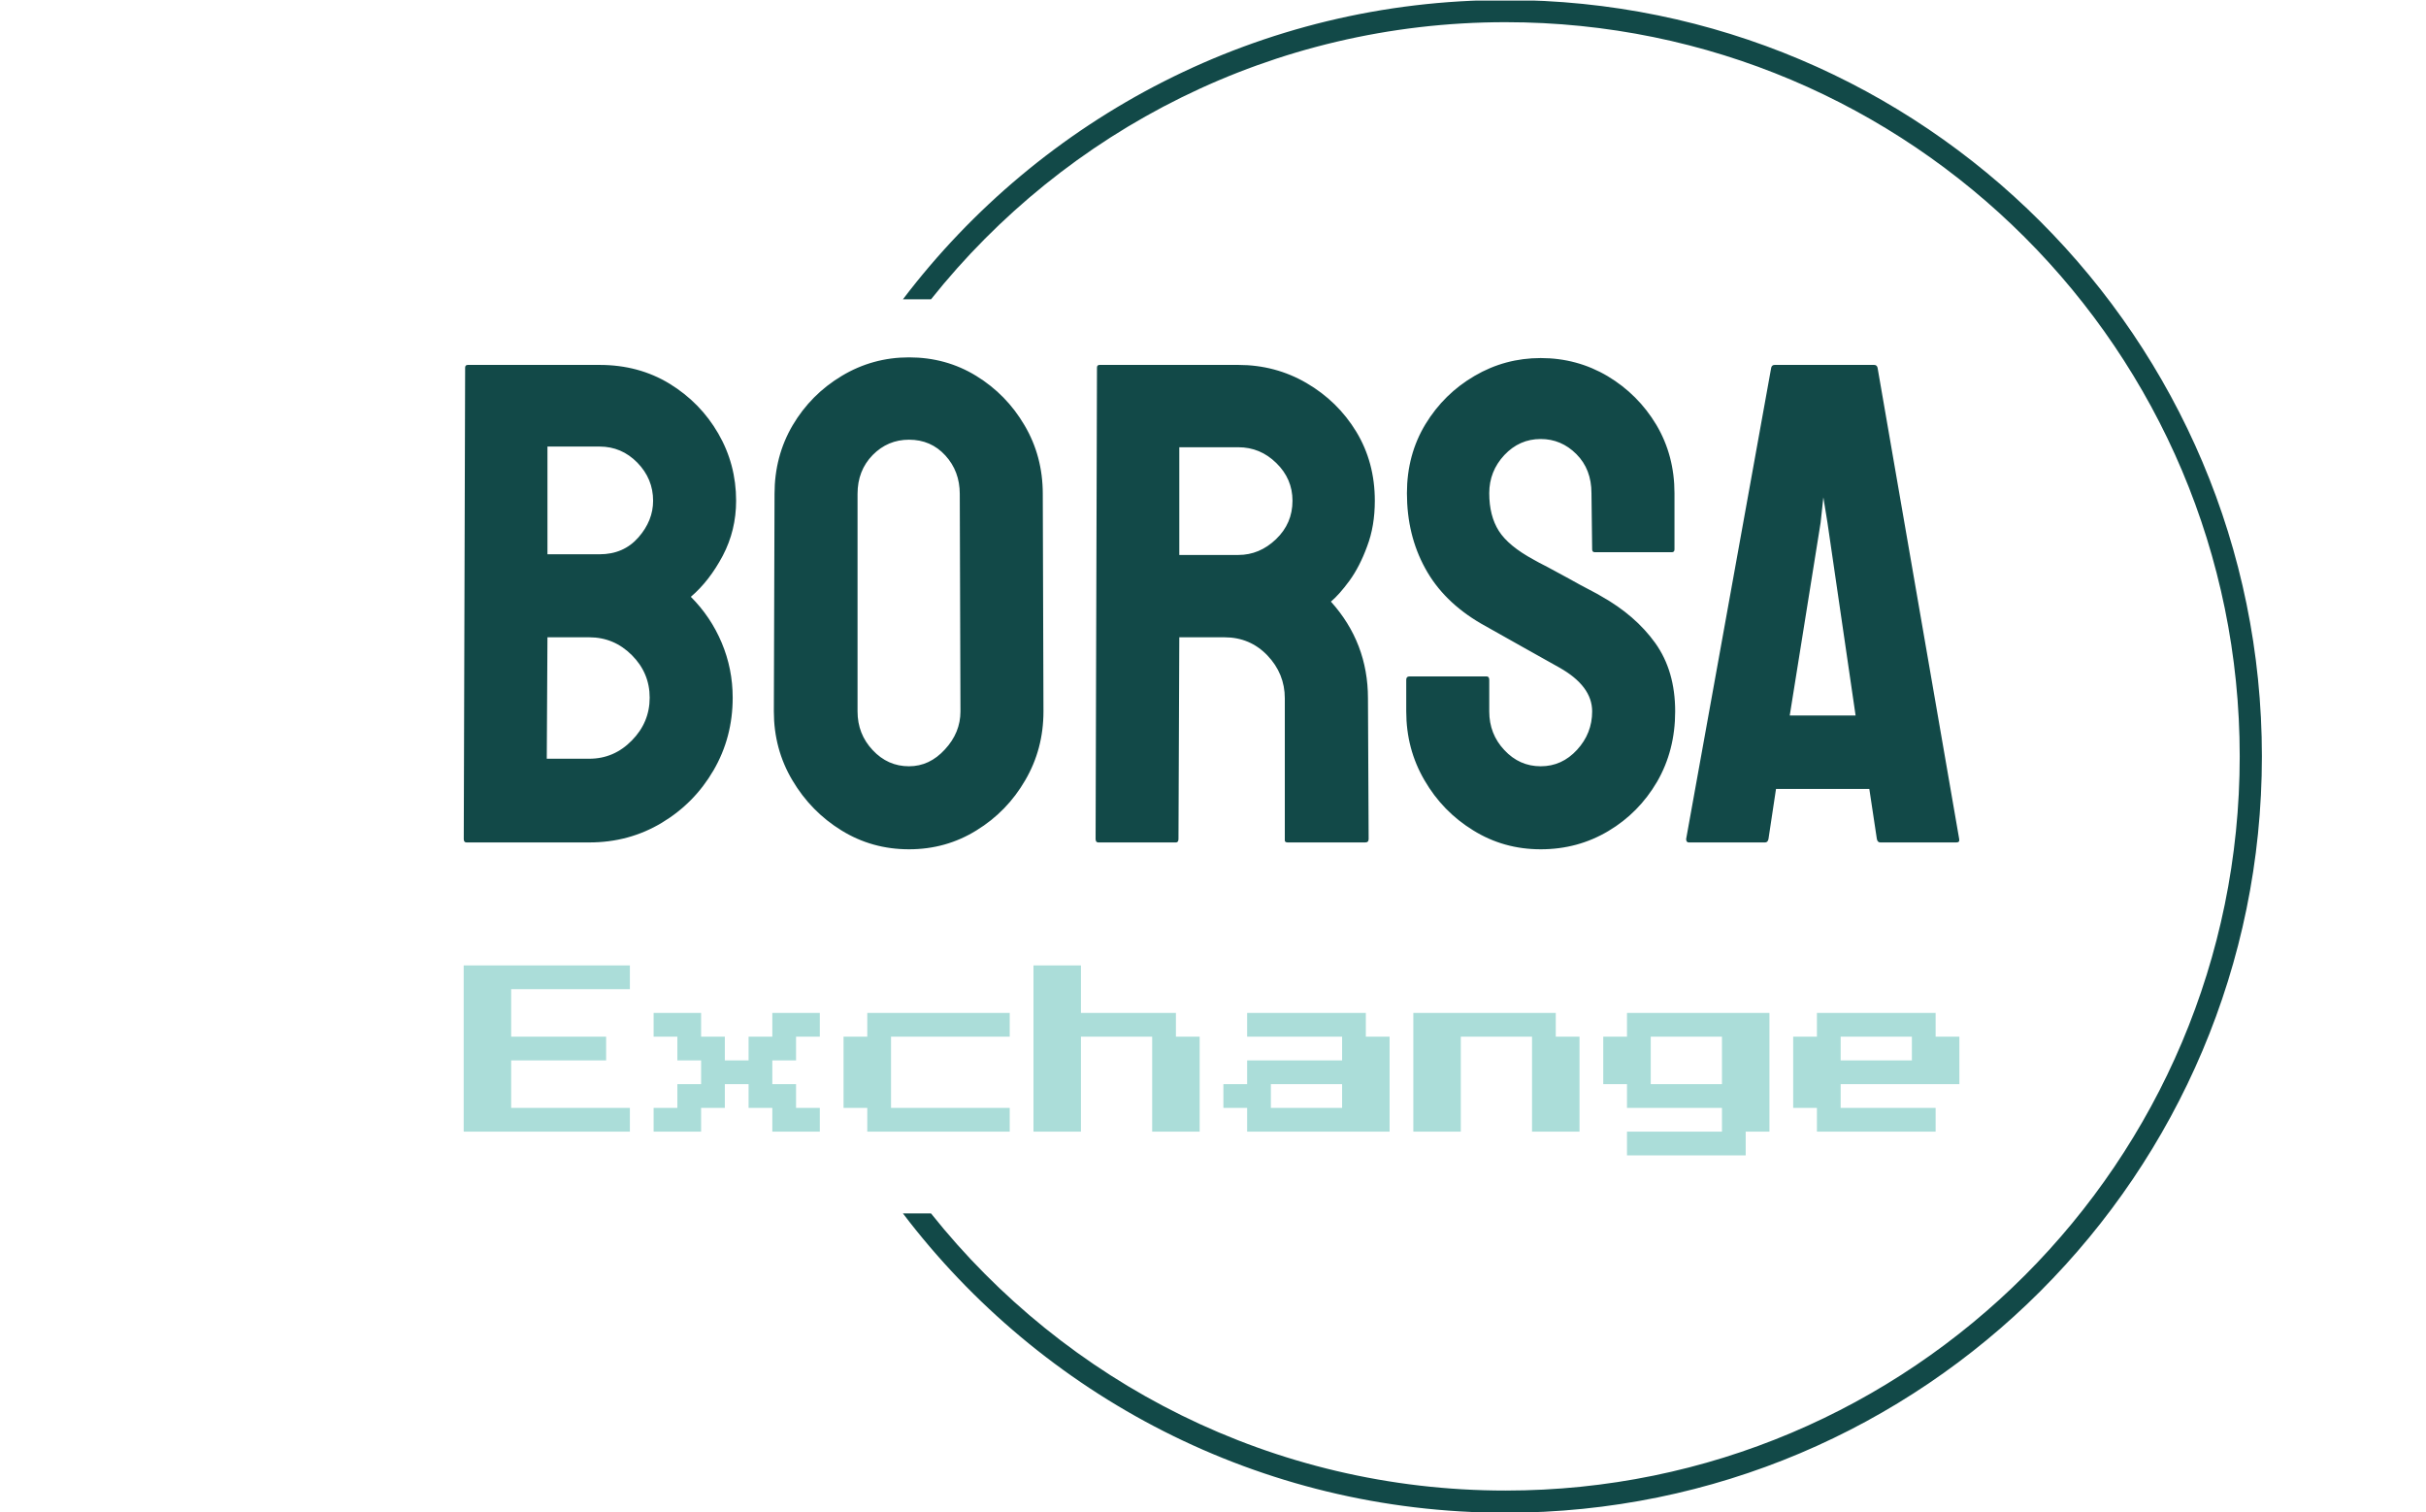
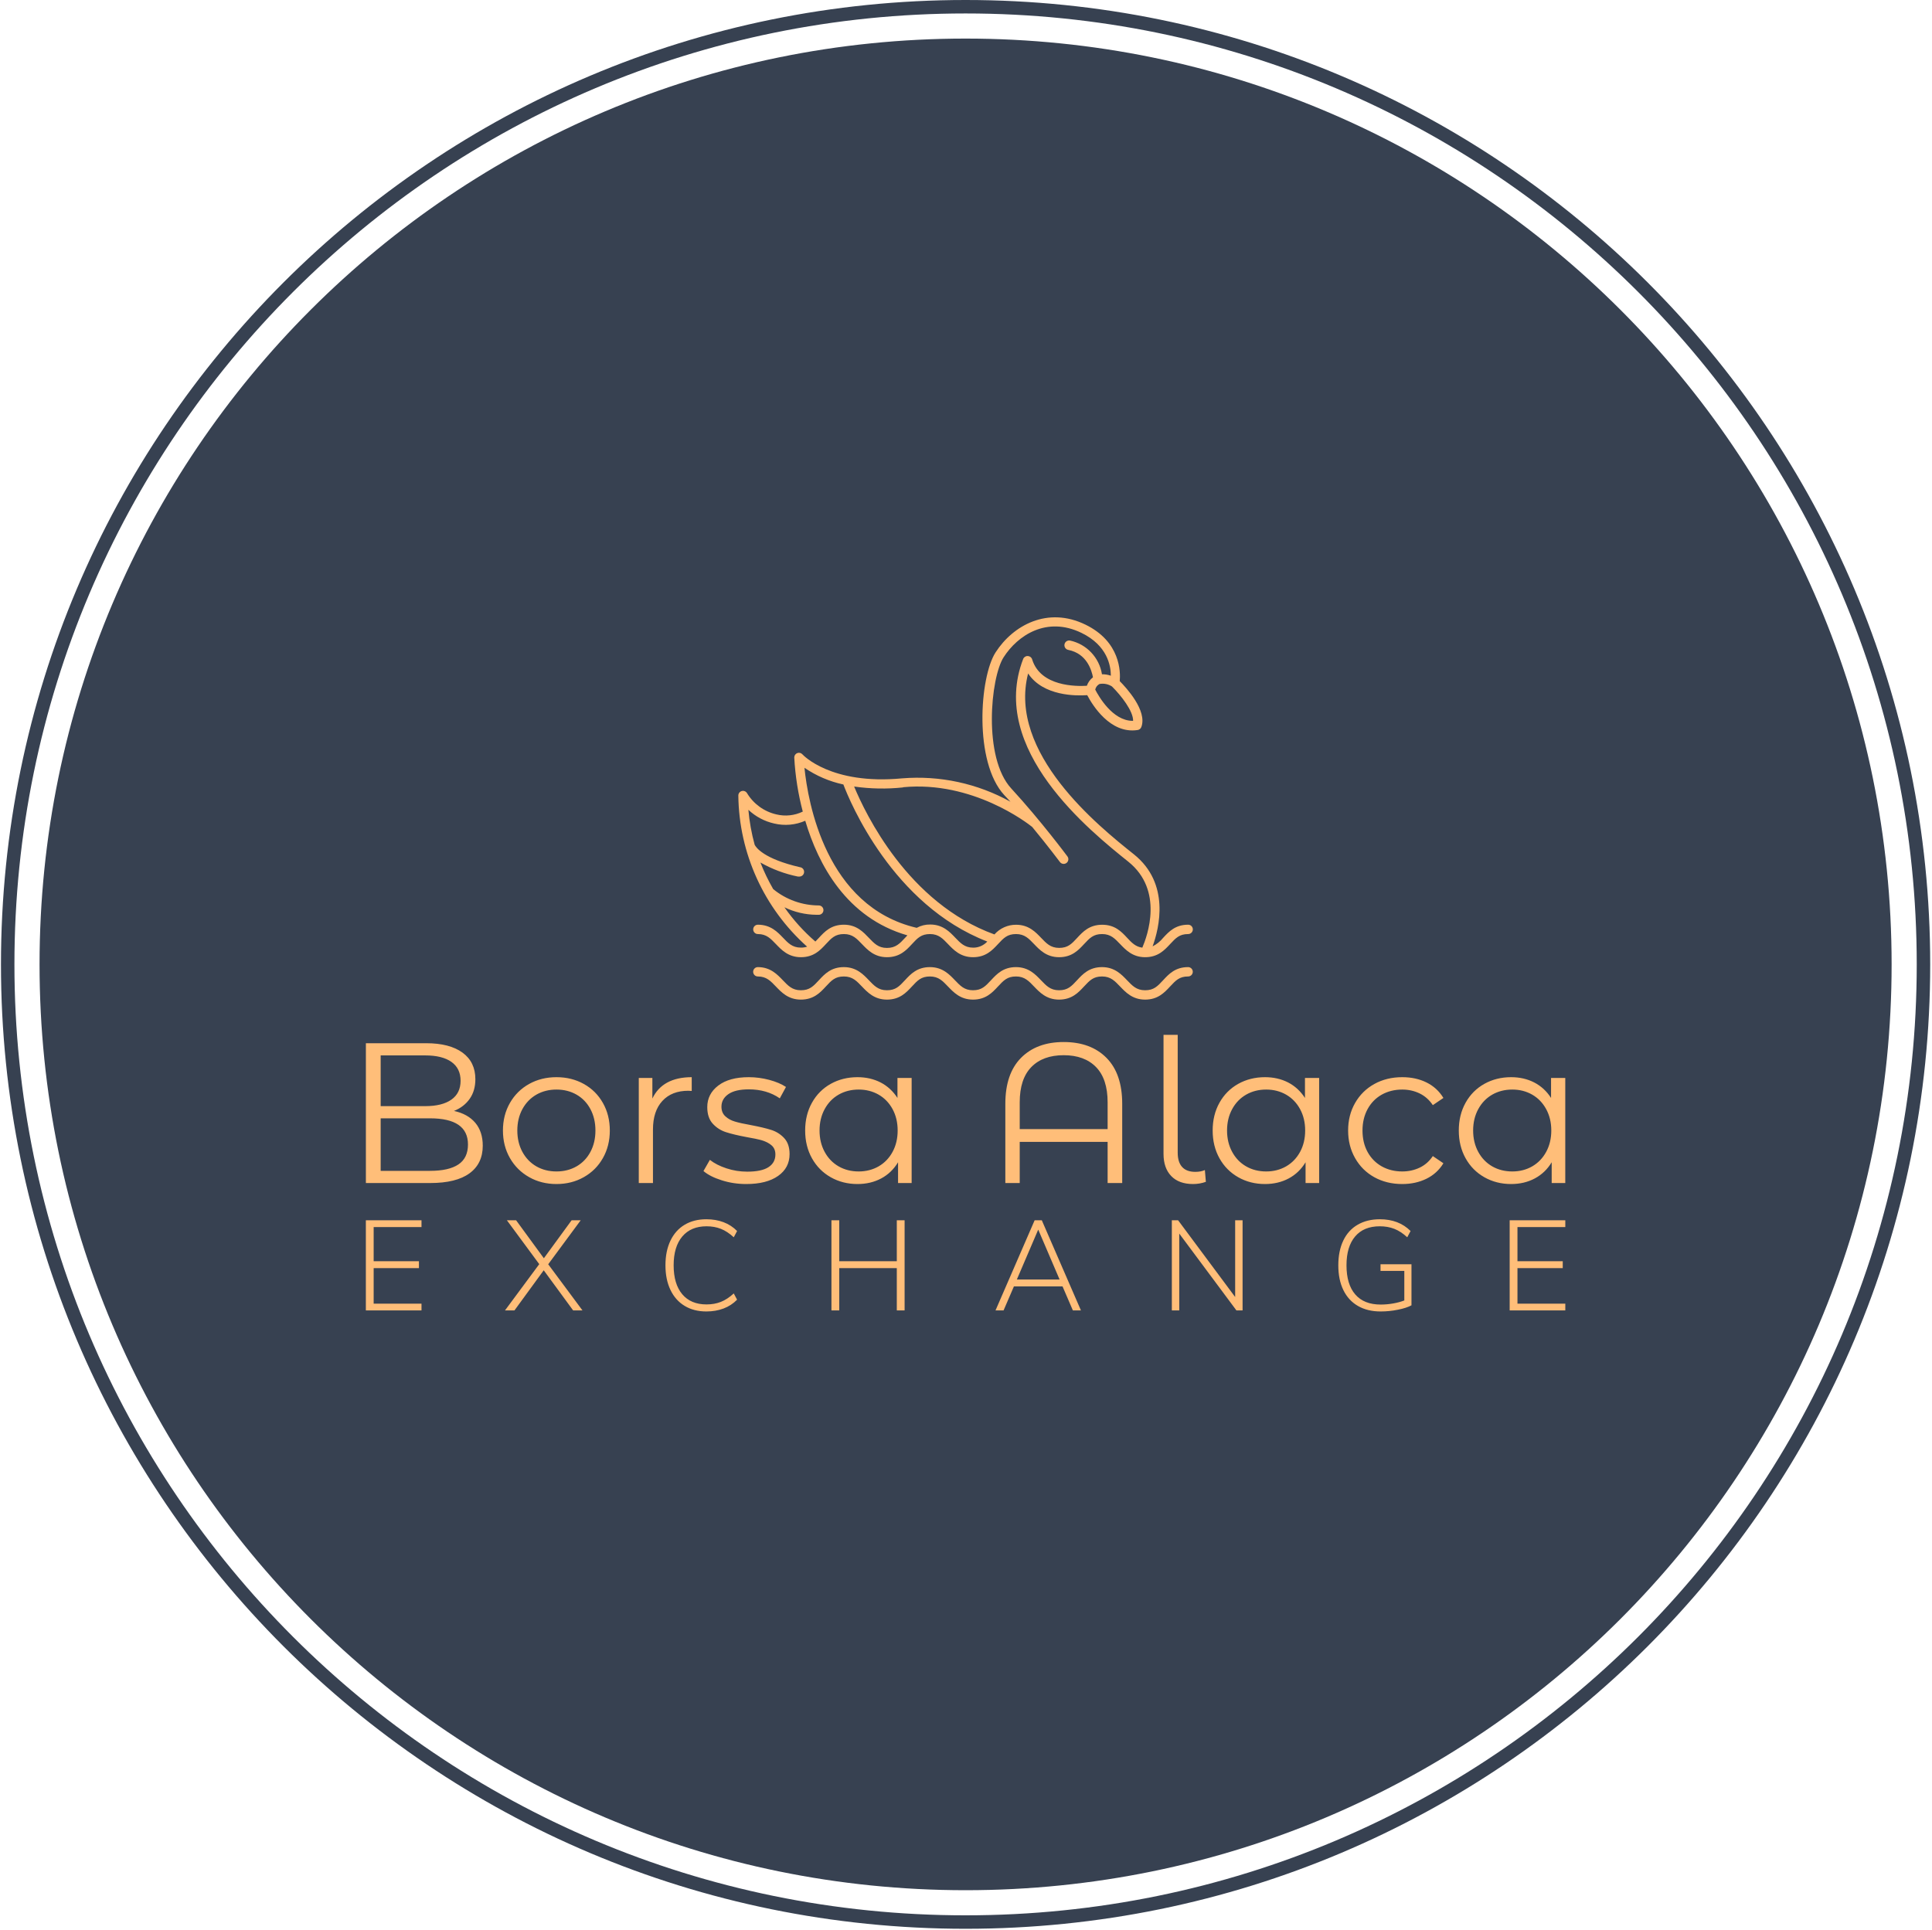
- <svg xmlns="http://www.w3.org/2000/svg" version="1.1" width="1000" height="623" viewBox="0 0 1000 623">
-   <g transform="matrix(1,0,0,1,-0.6060606,0.2522267)">
-     <svg viewBox="0 0 396 247" data-background-color="#ffffff" preserveAspectRatio="xMidYMid meet" height="623" width="1000">
-       <g id="tight-bounds" transform="matrix(1,0,0,1,0.24,-0.1)">
-         <svg viewBox="0 0 395.52 247.2" height="247.2" width="395.52">
+ <svg xmlns="http://www.w3.org/2000/svg" version="1.1" width="1000" height="999" viewBox="0 0 1000 999">
+   <g transform="matrix(1,0,0,1,-0.2157434,-0.2155277)">
+     <svg viewBox="0 0 343 343" data-background-color="#ffbe79" preserveAspectRatio="xMidYMid meet" height="999" width="1000">
+       <g id="tight-bounds" transform="matrix(1,0,0,1,0.074,0.074)">
+         <svg viewBox="0 0 342.852 342.852" height="342.852" width="342.852">
          <g>
            <svg />
          </g>
          <g>
-             <svg viewBox="0 0 395.52 247.2" height="247.2" width="395.52">
-               <g transform="matrix(1,0,0,1,75.54432,58.39826)">
-                 <svg viewBox="0 0 244.431 130.403" height="130.403" width="244.431">
+             <svg viewBox="0 0 342.852 342.852" height="342.852" width="342.852">
+               <g>
+                 <path d="M0 171.426c0-94.676 76.75-171.426 171.426-171.426 94.676 0 171.426 76.75 171.426 171.426 0 94.676-76.75 171.426-171.426 171.426-94.676 0-171.426-76.75-171.426-171.426zM171.426 340.46c93.355 0 169.034-75.679 169.034-169.034 0-93.355-75.679-169.034-169.034-169.034-93.355 0-169.034 75.679-169.034 169.034 0 93.355 75.679 169.034 169.034 169.034z" data-fill-palette-color="tertiary" fill="#374151" stroke="transparent" />
+                 <ellipse rx="164.569" ry="164.569" cx="171.426" cy="171.426" fill="#374151" stroke="transparent" stroke-width="0" fill-opacity="1" data-fill-palette-color="tertiary" />
+               </g>
+               <g transform="matrix(1,0,0,1,64.84656,109.7326)">
+                 <svg viewBox="0 0 213.158 123.386" height="123.386" width="213.158">
                  <g>
-                     <svg viewBox="0 0 244.431 130.403" height="130.403" width="244.431">
+                     <svg viewBox="0 0 213.158 123.386" height="123.386" width="213.158">
                      <g>
-                         <svg viewBox="0 0 244.431 130.403" height="130.403" width="244.431">
-                           <g>
-                             <svg viewBox="0 0 244.431 130.403" height="130.403" width="244.431">
+                         <svg viewBox="0 0 213.158 123.386" height="123.386" width="213.158">
+                           <g transform="matrix(1,0,0,1,0,74.21533)">
+                             <svg viewBox="0 0 213.158 49.171" height="49.171" width="213.158">
                              <g id="textblocktransform">
-                                 <svg viewBox="0 0 244.431 130.403" height="130.403" width="244.431" id="textblock">
+                                 <svg viewBox="0 0 213.158 49.171" height="49.171" width="213.158" id="textblock">
                                  <g>
-                                     <svg viewBox="0 0 244.431 80.387" height="80.387" width="244.431">
+                                     <svg viewBox="0 0 213.158 26.521" height="26.521" width="213.158">
                                      <g transform="matrix(1,0,0,1,0,0)">
-                                         <svg width="244.431" viewBox="2 -35.35 108.998 35.85" height="80.387" data-palette-color="#124948">
-                                           <path d="M11.15 0L2.2 0Q2 0 2-0.25L2-0.25 2.1-34.6Q2.1-34.8 2.3-34.8L2.3-34.8 11.9-34.8Q14.75-34.8 17-33.43 19.25-32.05 20.55-29.8 21.85-27.55 21.85-24.9L21.85-24.9Q21.85-22.75 20.88-20.9 19.9-19.05 18.55-17.9L18.55-17.9Q20-16.45 20.8-14.55 21.6-12.65 21.6-10.55L21.6-10.55Q21.6-7.65 20.2-5.25 18.8-2.85 16.43-1.43 14.05 0 11.15 0L11.15 0ZM8.1-28.85L8.1-21 11.9-21Q13.65-21 14.73-22.23 15.8-23.45 15.8-24.9L15.8-24.9Q15.8-26.5 14.65-27.68 13.5-28.85 11.9-28.85L11.9-28.85 8.1-28.85ZM8.1-14.95L8.05-6.1 11.15-6.1Q12.95-6.1 14.25-7.43 15.55-8.75 15.55-10.55L15.55-10.55Q15.55-12.35 14.25-13.65 12.95-14.95 11.15-14.95L11.15-14.95 8.1-14.95ZM34.45 0.5L34.45 0.5Q31.75 0.5 29.52-0.88 27.3-2.25 25.95-4.53 24.6-6.8 24.6-9.55L24.6-9.55 24.65-25.4Q24.65-28.15 25.97-30.4 27.3-32.65 29.55-34 31.8-35.35 34.45-35.35L34.45-35.35Q37.15-35.35 39.35-34 41.55-32.65 42.87-30.4 44.2-28.15 44.2-25.4L44.2-25.4 44.25-9.55Q44.25-6.8 42.92-4.53 41.6-2.25 39.37-0.88 37.15 0.5 34.45 0.5ZM34.45-5.55L34.45-5.55Q35.95-5.55 37.07-6.78 38.2-8 38.2-9.55L38.2-9.55 38.15-25.4Q38.15-27.05 37.1-28.2 36.05-29.35 34.45-29.35L34.45-29.35Q32.9-29.35 31.8-28.23 30.7-27.1 30.7-25.4L30.7-25.4 30.7-9.55Q30.7-7.9 31.8-6.73 32.9-5.55 34.45-5.55ZM53.9 0L48.25 0Q48.05 0 48.05-0.25L48.05-0.25 48.15-34.6Q48.15-34.8 48.34-34.8L48.34-34.8 58.45-34.8Q61.15-34.8 63.42-33.48 65.7-32.15 67.05-29.93 68.4-27.7 68.4-24.9L68.4-24.9Q68.4-23.05 67.84-21.58 67.3-20.1 66.55-19.07 65.8-18.05 65.2-17.55L65.2-17.55Q67.9-14.55 67.9-10.5L67.9-10.5 67.95-0.25Q67.95 0 67.7 0L67.7 0 62.05 0Q61.84 0 61.84-0.15L61.84-0.15 61.84-10.5Q61.84-12.3 60.57-13.63 59.3-14.95 57.45-14.95L57.45-14.95 54.15-14.95 54.09-0.25Q54.09 0 53.9 0L53.9 0ZM54.15-28.8L54.15-20.95 58.45-20.95Q60-20.95 61.2-22.1 62.4-23.25 62.4-24.9L62.4-24.9Q62.4-26.5 61.22-27.65 60.05-28.8 58.45-28.8L58.45-28.8 54.15-28.8ZM80.49 0.5L80.49 0.5Q77.79 0.5 75.57-0.88 73.34-2.25 72.02-4.53 70.69-6.8 70.69-9.55L70.69-9.55 70.69-11.85Q70.69-12.1 70.94-12.1L70.94-12.1 76.54-12.1Q76.74-12.1 76.74-11.85L76.74-11.85 76.74-9.55Q76.74-7.9 77.84-6.73 78.94-5.55 80.49-5.55L80.49-5.55Q82.04-5.55 83.14-6.75 84.24-7.95 84.24-9.55L84.24-9.55Q84.24-11.4 81.84-12.75L81.84-12.75Q81.04-13.2 79.34-14.15 77.64-15.1 76.14-15.95L76.14-15.95Q73.39-17.55 72.07-19.98 70.74-22.4 70.74-25.45L70.74-25.45Q70.74-28.25 72.09-30.48 73.44-32.7 75.67-34 77.89-35.3 80.49-35.3L80.49-35.3Q83.14-35.3 85.37-33.98 87.59-32.65 88.92-30.43 90.24-28.2 90.24-25.45L90.24-25.45 90.24-21.35Q90.24-21.15 90.04-21.15L90.04-21.15 84.44-21.15Q84.24-21.15 84.24-21.35L84.24-21.35 84.19-25.45Q84.19-27.2 83.09-28.3 81.99-29.4 80.49-29.4L80.49-29.4Q78.94-29.4 77.84-28.23 76.74-27.05 76.74-25.45L76.74-25.45Q76.74-23.8 77.44-22.7 78.14-21.6 79.99-20.6L79.99-20.6Q80.24-20.45 80.97-20.08 81.69-19.7 82.54-19.23 83.39-18.75 84.07-18.4 84.74-18.05 84.89-17.95L84.89-17.95Q87.39-16.55 88.84-14.53 90.29-12.5 90.29-9.55L90.29-9.55Q90.29-6.7 88.97-4.42 87.64-2.15 85.42-0.83 83.19 0.5 80.49 0.5ZM91.09-0.25L91.09-0.25 97.29-34.6Q97.34-34.8 97.54-34.8L97.54-34.8 104.79-34.8Q104.99-34.8 105.04-34.6L105.04-34.6 110.99-0.25Q111.04 0 110.79 0L110.79 0 105.24 0Q105.04 0 104.99-0.25L104.99-0.25 104.44-3.9 97.64-3.9 97.09-0.25Q97.04 0 96.84 0L96.84 0 91.29 0Q91.09 0 91.09-0.25ZM100.89-23.3L98.64-9.25 103.44-9.25 101.39-23.3 101.09-25.15 100.89-23.3Z" opacity="1" transform="matrix(1,0,0,1,0,0)" fill="#124948" class="wordmark-text-0" data-fill-palette-color="primary" id="text-0" />
+                                         <svg width="213.158" viewBox="5.7 -37.1 300.18 37.35" height="26.521" data-palette-color="#ffbe79">
+                                           <path d="M27.75-18.05Q31.2-17.3 33.08-15.08 34.95-12.85 34.95-9.35L34.95-9.35Q34.95-4.85 31.63-2.43 28.3 0 21.8 0L21.8 0 5.7 0 5.7-35 20.8-35Q26.65-35 29.88-32.65 33.1-30.3 33.1-26L33.1-26Q33.1-23.1 31.68-21.08 30.25-19.05 27.75-18.05L27.75-18.05ZM20.55-31.95L9.4-31.95 9.4-19.25 20.55-19.25Q24.8-19.25 27.1-20.88 29.4-22.5 29.4-25.6L29.4-25.6Q29.4-28.7 27.1-30.33 24.8-31.95 20.55-31.95L20.55-31.95ZM21.75-3.05Q26.45-3.05 28.85-4.65 31.25-6.25 31.25-9.65L31.25-9.65Q31.25-16.2 21.75-16.2L21.75-16.2 9.4-16.2 9.4-3.05 21.75-3.05ZM53.4 0.25Q49.6 0.25 46.55-1.48 43.5-3.2 41.75-6.25 40-9.3 40-13.15L40-13.15Q40-17 41.75-20.05 43.5-23.1 46.55-24.8 49.6-26.5 53.4-26.5L53.4-26.5Q57.2-26.5 60.25-24.8 63.3-23.1 65.02-20.05 66.75-17 66.75-13.15L66.75-13.15Q66.75-9.3 65.02-6.25 63.3-3.2 60.25-1.48 57.2 0.25 53.4 0.25L53.4 0.25ZM53.4-2.9Q56.2-2.9 58.42-4.17 60.65-5.45 61.9-7.8 63.15-10.15 63.15-13.15L63.15-13.15Q63.15-16.15 61.9-18.5 60.65-20.85 58.42-22.13 56.2-23.4 53.4-23.4L53.4-23.4Q50.6-23.4 48.37-22.13 46.15-20.85 44.87-18.5 43.6-16.15 43.6-13.15L43.6-13.15Q43.6-10.15 44.87-7.8 46.15-5.45 48.37-4.17 50.6-2.9 53.4-2.9L53.4-2.9ZM77.4-21.15Q78.65-23.8 81.12-25.15 83.6-26.5 87.25-26.5L87.25-26.5 87.25-23.05 86.4-23.1Q82.25-23.1 79.9-20.55 77.55-18 77.55-13.4L77.55-13.4 77.55 0 74 0 74-26.3 77.4-26.3 77.4-21.15ZM100.89 0.25Q97.69 0.25 94.77-0.68 91.84-1.6 90.19-3L90.19-3 91.79-5.8Q93.44-4.5 95.94-3.68 98.44-2.85 101.14-2.85L101.14-2.85Q104.74-2.85 106.47-3.98 108.19-5.1 108.19-7.15L108.19-7.15Q108.19-8.6 107.24-9.43 106.29-10.25 104.84-10.68 103.39-11.1 100.99-11.5L100.99-11.5Q97.79-12.1 95.84-12.73 93.89-13.35 92.52-14.85 91.14-16.35 91.14-19L91.14-19Q91.14-22.3 93.89-24.4 96.64-26.5 101.54-26.5L101.54-26.5Q104.09-26.5 106.64-25.83 109.19-25.15 110.84-24.05L110.84-24.05 109.29-21.2Q106.04-23.45 101.54-23.45L101.54-23.45Q98.14-23.45 96.42-22.25 94.69-21.05 94.69-19.1L94.69-19.1Q94.69-17.6 95.67-16.7 96.64-15.8 98.09-15.38 99.54-14.95 102.09-14.5L102.09-14.5Q105.24-13.9 107.14-13.3 109.04-12.7 110.39-11.25 111.74-9.8 111.74-7.25L111.74-7.25Q111.74-3.8 108.87-1.78 105.99 0.25 100.89 0.25L100.89 0.25ZM138.74-26.3L142.29-26.3 142.29 0 138.89 0 138.89-5.2Q137.29-2.55 134.67-1.15 132.04 0.25 128.74 0.25L128.74 0.25Q125.04 0.25 122.04-1.45 119.04-3.15 117.34-6.2 115.64-9.25 115.64-13.15L115.64-13.15Q115.64-17.05 117.34-20.1 119.04-23.15 122.04-24.83 125.04-26.5 128.74-26.5L128.74-26.5Q131.94-26.5 134.52-25.18 137.09-23.85 138.74-21.3L138.74-21.3 138.74-26.3ZM129.04-2.9Q131.79-2.9 134.02-4.17 136.24-5.45 137.52-7.8 138.79-10.15 138.79-13.15L138.79-13.15Q138.79-16.15 137.52-18.5 136.24-20.85 134.02-22.13 131.79-23.4 129.04-23.4L129.04-23.4Q126.24-23.4 124.02-22.13 121.79-20.85 120.52-18.5 119.24-16.15 119.24-13.15L119.24-13.15Q119.24-10.15 120.52-7.8 121.79-5.45 124.02-4.17 126.24-2.9 129.04-2.9L129.04-2.9ZM180.34-35.3Q187.14-35.3 191.06-31.33 194.99-27.35 194.99-19.85L194.99-19.85 194.99 0 191.34 0 191.34-10.3 169.34-10.3 169.34 0 165.74 0 165.74-19.85Q165.74-27.35 169.66-31.33 173.59-35.3 180.34-35.3L180.34-35.3ZM169.34-13.5L191.34-13.5 191.34-20.2Q191.34-26.05 188.44-29.03 185.54-32 180.34-32L180.34-32Q175.14-32 172.24-29.03 169.34-26.05 169.34-20.2L169.34-20.2 169.34-13.5ZM212.73 0.25Q209.18 0.25 207.26-1.75 205.33-3.75 205.33-7.3L205.33-7.3 205.33-37.1 208.88-37.1 208.88-7.6Q208.88-5.25 209.98-4.03 211.08-2.8 213.28-2.8L213.28-2.8Q214.68-2.8 215.68-3.25L215.68-3.25 215.93-0.3Q214.38 0.25 212.73 0.25L212.73 0.25ZM240.73-26.3L244.28-26.3 244.28 0 240.88 0 240.88-5.2Q239.28-2.55 236.66-1.15 234.03 0.25 230.73 0.25L230.73 0.25Q227.03 0.25 224.03-1.45 221.03-3.15 219.33-6.2 217.63-9.25 217.63-13.15L217.63-13.15Q217.63-17.05 219.33-20.1 221.03-23.15 224.03-24.83 227.03-26.5 230.73-26.5L230.73-26.5Q233.93-26.5 236.51-25.18 239.08-23.85 240.73-21.3L240.73-21.3 240.73-26.3ZM231.03-2.9Q233.78-2.9 236.01-4.17 238.23-5.45 239.51-7.8 240.78-10.15 240.78-13.15L240.78-13.15Q240.78-16.15 239.51-18.5 238.23-20.85 236.01-22.13 233.78-23.4 231.03-23.4L231.03-23.4Q228.23-23.4 226.01-22.13 223.78-20.85 222.51-18.5 221.23-16.15 221.23-13.15L221.23-13.15Q221.23-10.15 222.51-7.8 223.78-5.45 226.01-4.17 228.23-2.9 231.03-2.9L231.03-2.9ZM265.08 0.25Q261.18 0.25 258.1-1.45 255.03-3.15 253.28-6.23 251.53-9.3 251.53-13.15L251.53-13.15Q251.53-17 253.28-20.05 255.03-23.1 258.1-24.8 261.18-26.5 265.08-26.5L265.08-26.5Q268.48-26.5 271.15-25.18 273.83-23.85 275.38-21.3L275.38-21.3 272.73-19.5Q271.43-21.45 269.43-22.43 267.43-23.4 265.08-23.4L265.08-23.4Q262.23-23.4 259.95-22.13 257.68-20.85 256.4-18.5 255.13-16.15 255.13-13.15L255.13-13.15Q255.13-10.1 256.4-7.78 257.68-5.45 259.95-4.17 262.23-2.9 265.08-2.9L265.08-2.9Q267.43-2.9 269.43-3.85 271.43-4.8 272.73-6.75L272.73-6.75 275.38-4.95Q273.83-2.4 271.13-1.07 268.43 0.25 265.08 0.25L265.08 0.25ZM302.32-26.3L305.88-26.3 305.88 0 302.48 0 302.48-5.2Q300.88-2.55 298.25-1.15 295.63 0.25 292.32 0.25L292.32 0.25Q288.63 0.25 285.63-1.45 282.63-3.15 280.93-6.2 279.23-9.25 279.23-13.15L279.23-13.15Q279.23-17.05 280.93-20.1 282.63-23.15 285.63-24.83 288.63-26.5 292.32-26.5L292.32-26.5Q295.53-26.5 298.1-25.18 300.68-23.85 302.32-21.3L302.32-21.3 302.32-26.3ZM292.63-2.9Q295.38-2.9 297.6-4.17 299.82-5.45 301.1-7.8 302.38-10.15 302.38-13.15L302.38-13.15Q302.38-16.15 301.1-18.5 299.82-20.85 297.6-22.13 295.38-23.4 292.63-23.4L292.63-23.4Q289.82-23.4 287.6-22.13 285.38-20.85 284.1-18.5 282.82-16.15 282.82-13.15L282.82-13.15Q282.82-10.15 284.1-7.8 285.38-5.45 287.6-4.17 289.82-2.9 292.63-2.9L292.63-2.9Z" opacity="1" transform="matrix(1,0,0,1,0,0)" fill="#ffbe79" class="wordmark-text-0" data-fill-palette-color="quaternary" id="text-0" />
                                        </svg>
                                      </g>
                                    </svg>
                                  </g>
-                                   <g transform="matrix(1,0,0,1,0,99.36457)">
-                                     <svg viewBox="0 0 244.431 31.039" height="31.039" width="244.431">
+                                   <g transform="matrix(1,0,0,1,0,32.78141)">
+                                     <svg viewBox="0 0 213.158 16.39" height="16.39" width="213.158">
                                      <g transform="matrix(1,0,0,1,0,0)">
-                                         <svg width="244.431" viewBox="0 -50 393.75 50" height="31.039" data-palette-color="#abddd9">
-                                           <path d="M43.75-6.25L0-6.25 0-50 43.75-50 43.75-43.75 12.5-43.75 12.5-31.25 37.5-31.25 37.5-25 12.5-25 12.5-12.5 43.75-12.5 43.75-6.25ZM62.5-6.25L50-6.25 50-12.5 56.25-12.5 56.25-18.75 62.5-18.75 62.5-25 56.25-25 56.25-31.25 50-31.25 50-37.5 62.5-37.5 62.5-31.25 68.75-31.25 68.75-25 75-25 75-31.25 81.25-31.25 81.25-37.5 93.75-37.5 93.75-31.25 87.5-31.25 87.5-25 81.25-25 81.25-18.75 87.5-18.75 87.5-12.5 93.75-12.5 93.75-6.25 81.25-6.25 81.25-12.5 75-12.5 75-18.75 68.75-18.75 68.75-12.5 62.5-12.5 62.5-6.25ZM143.75-6.25L106.25-6.25 106.25-12.5 100-12.5 100-31.25 106.25-31.25 106.25-37.5 143.75-37.5 143.75-31.25 112.5-31.25 112.5-12.5 143.75-12.5 143.75-6.25ZM162.5-6.25L150-6.25 150-50 162.5-50 162.5-37.5 187.5-37.5 187.5-31.25 193.75-31.25 193.75-6.25 181.25-6.25 181.25-31.25 162.5-31.25 162.5-6.25ZM243.75-6.25L206.25-6.25 206.25-12.5 200-12.5 200-18.75 206.25-18.75 206.25-25 231.25-25 231.25-31.25 206.25-31.25 206.25-37.5 237.5-37.5 237.5-31.25 243.75-31.25 243.75-6.25ZM212.5-18.75L212.5-12.5 231.25-12.5 231.25-18.75 212.5-18.75ZM262.5-6.25L250-6.25 250-37.5 287.5-37.5 287.5-31.25 293.75-31.25 293.75-6.25 281.25-6.25 281.25-31.25 262.5-31.25 262.5-6.25ZM337.5 0L306.25 0 306.25-6.25 331.25-6.25 331.25-12.5 306.25-12.5 306.25-18.75 300-18.75 300-31.25 306.25-31.25 306.25-37.5 343.75-37.5 343.75-6.25 337.5-6.25 337.5 0ZM312.5-31.25L312.5-18.75 331.25-18.75 331.25-31.25 312.5-31.25ZM387.5-6.25L356.25-6.25 356.25-12.5 350-12.5 350-31.25 356.25-31.25 356.25-37.5 387.5-37.5 387.5-31.25 393.75-31.25 393.75-18.75 362.5-18.75 362.5-12.5 387.5-12.5 387.5-6.25ZM362.5-31.25L362.5-25 381.25-25 381.25-31.25 362.5-31.25Z" opacity="1" transform="matrix(1,0,0,1,0,0)" fill="#abddd9" class="slogan-text-1" data-fill-palette-color="secondary" id="text-1" />
+                                         <svg width="213.158" viewBox="4.55 -35.65 468.85 36.05" height="16.39" data-palette-color="#ffbe79">
+                                           <path d="M26.3 0L4.55 0 4.55-35.25 26.3-35.25 26.3-32.6 7.6-32.6 7.6-19.25 25.3-19.25 25.3-16.55 7.6-16.55 7.6-2.65 26.3-2.65 26.3 0ZM88.53-35.25L75.83-18.05 89.23 0 85.58 0 74.08-15.7 62.63 0 58.93 0 72.33-18.1 59.68-35.25 63.28-35.25 74.13-20.4 84.98-35.25 88.53-35.25ZM137.66 0.4Q132.76 0.4 129.16-1.78 125.56-3.95 123.61-8.03 121.66-12.1 121.66-17.65L121.66-17.65Q121.66-23.2 123.61-27.28 125.56-31.35 129.16-33.5 132.76-35.65 137.66-35.65L137.66-35.65Q141.31-35.65 144.36-34.5 147.41-33.35 149.66-31.05L149.66-31.05 148.36-28.6Q145.86-30.9 143.33-31.9 140.81-32.9 137.71-32.9L137.71-32.9Q131.61-32.9 128.23-28.9 124.86-24.9 124.86-17.65L124.86-17.65Q124.86-10.35 128.21-6.35 131.56-2.35 137.71-2.35L137.71-2.35Q140.81-2.35 143.33-3.35 145.86-4.35 148.36-6.65L148.36-6.65 149.66-4.2Q147.41-1.9 144.36-0.75 141.31 0.4 137.66 0.4L137.66 0.4ZM212.09-19.25L212.09-35.25 215.14-35.25 215.14 0 212.09 0 212.09-16.55 189.59-16.55 189.59 0 186.54 0 186.54-35.25 189.59-35.25 189.59-19.25 212.09-19.25ZM284.07 0L280.92 0 276.87-9.4 257.87-9.4 253.82 0 250.67 0 265.97-35.25 268.77-35.25 284.07 0ZM267.37-31.6L259.02-12.1 275.72-12.1 267.37-31.6ZM344.35-5.25L344.35-35.25 347.25-35.25 347.25 0 344.85 0 322.5-30.05 322.5 0 319.6 0 319.6-35.25 322.05-35.25 344.35-5.25ZM401.17-18.05L413.27-18.05 413.27-2Q411.32-0.95 407.97-0.28 404.62 0.4 401.22 0.4L401.22 0.4Q396.07 0.4 392.35-1.75 388.62-3.9 386.65-7.95 384.67-12 384.67-17.65L384.67-17.65Q384.67-23.25 386.62-27.33 388.57-31.4 392.25-33.52 395.92-35.65 400.92-35.65L400.92-35.65Q408.32-35.65 412.92-31.05L412.92-31.05 411.62-28.6Q409.12-30.9 406.57-31.9 404.02-32.9 400.87-32.9L400.87-32.9Q394.62-32.9 391.25-28.93 387.87-24.95 387.87-17.65L387.87-17.65Q387.87-10.2 391.3-6.25 394.72-2.3 401.22-2.3L401.22-2.3Q403.72-2.3 406.12-2.73 408.52-3.15 410.47-3.9L410.47-3.9 410.47-15.45 401.17-15.45 401.17-18.05ZM473.4 0L451.65 0 451.65-35.25 473.4-35.25 473.4-32.6 454.7-32.6 454.7-19.25 472.4-19.25 472.4-16.55 454.7-16.55 454.7-2.65 473.4-2.65 473.4 0Z" opacity="1" transform="matrix(1,0,0,1,0,0)" fill="#ffbe79" class="slogan-text-1" data-fill-palette-color="quaternary" id="text-1" />
                                        </svg>
                                      </g>
                                    </svg>
                                  </g>
                                </svg>
                              </g>
                            </svg>
                          </g>
+                           <g transform="matrix(1,0,0,1,66.19302,0)">
+                             <svg viewBox="0 0 80.772 67.954" height="67.954" width="80.772">
+                               <g>
+                                 <svg data-name="Layer 1" viewBox="1.42 10.562 97.18 81.758" x="0" y="0" height="67.954" width="80.772" class="icon-icon-0" data-fill-palette-color="quaternary" id="icon-0">
+                                   <path d="M97.59 85.37c-2.74 0-4.12 1.48-5.33 2.79s-2 2.16-3.87 2.16-2.75-1-3.87-2.16-2.6-2.79-5.33-2.79-4.12 1.48-5.33 2.79-2 2.16-3.87 2.16-2.75-1-3.87-2.16-2.6-2.79-5.33-2.79-4.11 1.48-5.33 2.79-2 2.16-3.87 2.16-2.75-1-3.87-2.16-2.6-2.79-5.33-2.79-4.12 1.48-5.33 2.79-2 2.16-3.87 2.16-2.75-1-3.87-2.16-2.6-2.79-5.33-2.79-4.12 1.48-5.33 2.79-2 2.16-3.87 2.16-2.75-1-3.87-2.16-2.6-2.79-5.33-2.79a1 1 0 1 0 0 2c1.87 0 2.75 1 3.87 2.16s2.6 2.79 5.33 2.79 4.12-1.48 5.33-2.79 2-2.16 3.87-2.16 2.75 1 3.87 2.16 2.6 2.79 5.33 2.79 4.12-1.48 5.33-2.79 2-2.16 3.87-2.16 2.75 1 3.87 2.16 2.6 2.79 5.33 2.79 4.11-1.48 5.33-2.79 2-2.16 3.87-2.16 2.75 1 3.87 2.16 2.6 2.79 5.33 2.79 4.11-1.48 5.33-2.79 2-2.16 3.87-2.16 2.75 1 3.87 2.16 2.6 2.79 5.33 2.79 4.11-1.48 5.33-2.79 2-2.16 3.87-2.16a1 1 0 0 0 0-2Z" fill="#ffbe79" data-fill-palette-color="quaternary" />
+                                   <path d="M16.13 81a4.18 4.18 0 0 1-1.33 0.2c-1.87 0-2.75-1-3.87-2.16S8.34 76.3 5.6 76.3a1 1 0 1 0 0 2c1.87 0 2.75 1 3.87 2.16s2.6 2.79 5.33 2.79 4.12-1.48 5.33-2.79 2-2.16 3.87-2.16 2.75 1 3.87 2.16 2.6 2.79 5.33 2.79 4.12-1.48 5.33-2.79 2-2.16 3.87-2.16 2.75 1 3.87 2.16 2.6 2.79 5.33 2.79 4.11-1.48 5.33-2.79 2-2.16 3.87-2.16 2.75 1 3.87 2.16 2.6 2.79 5.33 2.79 4.11-1.48 5.33-2.79 2-2.16 3.87-2.16 2.75 1 3.87 2.16 2.6 2.79 5.33 2.79 4.11-1.48 5.33-2.79 2-2.16 3.87-2.16a1 1 0 0 0 0-2c-2.74 0-4.12 1.48-5.33 2.79A6.94 6.94 0 0 1 90 80.93c1.42-3.91 3.78-13.46-4-19.68-7.53-6-27-21.65-22.62-38.68 3.25 4.89 10.34 4.8 12.64 4.64 1.09 2.08 4.89 8.33 10.74 7.46A1 1 0 0 0 87.6 34c1.27-3.49-3.2-8.35-4.63-9.79 0.18-1.95 0.17-8.43-7.32-12.08-8.1-3.95-15.49 0.13-19.22 5.92C53 23.33 51.74 41.51 58.29 48.59L59.61 50A40.93 40.93 0 0 0 36.45 45c-15.29 1.46-21.27-5.06-21.32-5.13a1 1 0 0 0-1.75 0.68A57.72 57.72 0 0 0 15.2 52.11a8.39 8.39 0 0 1-5.65 0.6 9.94 9.94 0 0 1-6.28-4.56 1 1 0 0 0-1.85 0.54A44 44 0 0 0 16.13 81Zm69.7-48.3h-0.1c-4.3 0-7.29-5.3-8-6.68a1.79 1.79 0 0 1 0.91-1.2 3.66 3.66 0 0 1 2.67 0.53C83.24 27.26 85.91 30.64 85.83 32.75Zm-49.2 14.2c14.88-1.43 26.64 7.7 27.62 8.49 3.45 4.17 5.89 7.46 5.93 7.5a1 1 0 1 0 1.61-1.19c-0.06-0.08-5.68-7.65-12-14.52-6.1-6.59-4.44-23.73-1.65-28.07 3-4.68 9.19-8.85 16.67-5.21 5.51 2.69 6.26 7 6.26 9.15a5.38 5.38 0 0 0-1.9-0.31 8.8 8.8 0 0 0-6.82-7.21 1 1 0 0 0-0.38 2c4 0.79 5 4.41 5.28 5.86a3.86 3.86 0 0 0-1.31 1.81c-2.24 0.14-9.91 0.2-11.7-5.65a1 1 0 0 0-0.92-0.71 1 1 0 0 0-1 0.64C54.86 38.8 76.61 56.25 84.8 62.82c7.64 6.13 4.07 15.89 3 18.39-1.45-0.19-2.26-1.05-3.25-2.11-1.22-1.31-2.6-2.79-5.33-2.79s-4.12 1.48-5.33 2.79-2 2.16-3.87 2.16-2.75-1-3.87-2.16-2.6-2.79-5.33-2.79a6.13 6.13 0 0 0-4.64 2.07c-18.52-6.7-27.63-25.92-30-31.63A42.17 42.17 0 0 0 36.64 46.94Zm-12.77-0.64c1.4 3.71 10.52 25.8 30.79 33.64a4.05 4.05 0 0 1-3 1.31c-1.86 0-2.75-1-3.87-2.16s-2.6-2.79-5.33-2.79a5.83 5.83 0 0 0-2.89 0.71c-19.44-4.54-23.26-26.91-24-34.23A23.52 23.52 0 0 0 23.87 46.31ZM9.09 54.66a10.48 10.48 0 0 0 6.64-0.59c2.78 9.36 8.8 20.75 21.84 24.51l-0.5 0.53c-1.12 1.21-2 2.16-3.87 2.16s-2.75-1-3.87-2.16S26.75 76.3 24 76.3s-4.12 1.48-5.33 2.79c-0.27 0.29-0.52 0.56-0.78 0.81a40 40 0 0 1-6.61-7.32 16.1 16.1 0 0 0 6.85 1.6h0.49a1 1 0 0 0 1-1 1 1 0 0 0-1-1 15.44 15.44 0 0 1-9.74-3.49A42.62 42.62 0 0 1 6.14 63a27.12 27.12 0 0 0 8 3l0.23 0a1 1 0 0 0 0.22-2c-7.78-1.79-9.41-4.25-9.68-4.8a42.29 42.29 0 0 1-1.34-7.47A11.84 11.84 0 0 0 9.09 54.66Z" fill="#ffbe79" data-fill-palette-color="quaternary" />
+                                 </svg>
+                               </g>
+                             </svg>
+                           </g>
+                           <g />
                        </svg>
                      </g>
                    </svg>
                  </g>
                </svg>
              </g>
-               <g>
-                 <path d="M245.816 0c68.262 0 123.6 55.338 123.6 123.6 0 68.262-55.338 123.6-123.6 123.6-40.199 0-75.915-19.19-98.489-48.91h4.592c21.981 27.597 55.873 45.285 93.897 45.285 66.261 0 119.975-53.715 119.975-119.975 0-66.261-53.715-119.975-119.975-119.975-38.023 0-71.915 17.688-93.897 45.285l-4.592 0c22.573-29.719 58.29-48.91 98.489-48.91z" fill="#124948" stroke="transparent" data-fill-palette-color="tertiary" />
-               </g>
            </svg>
          </g>
          <defs />
        </svg>
-         <rect width="395.52" height="247.2" fill="none" stroke="none" visibility="hidden" />
+         <rect width="342.852" height="342.852" fill="none" stroke="none" visibility="hidden" />
      </g>
    </svg>
  </g>
</svg>
